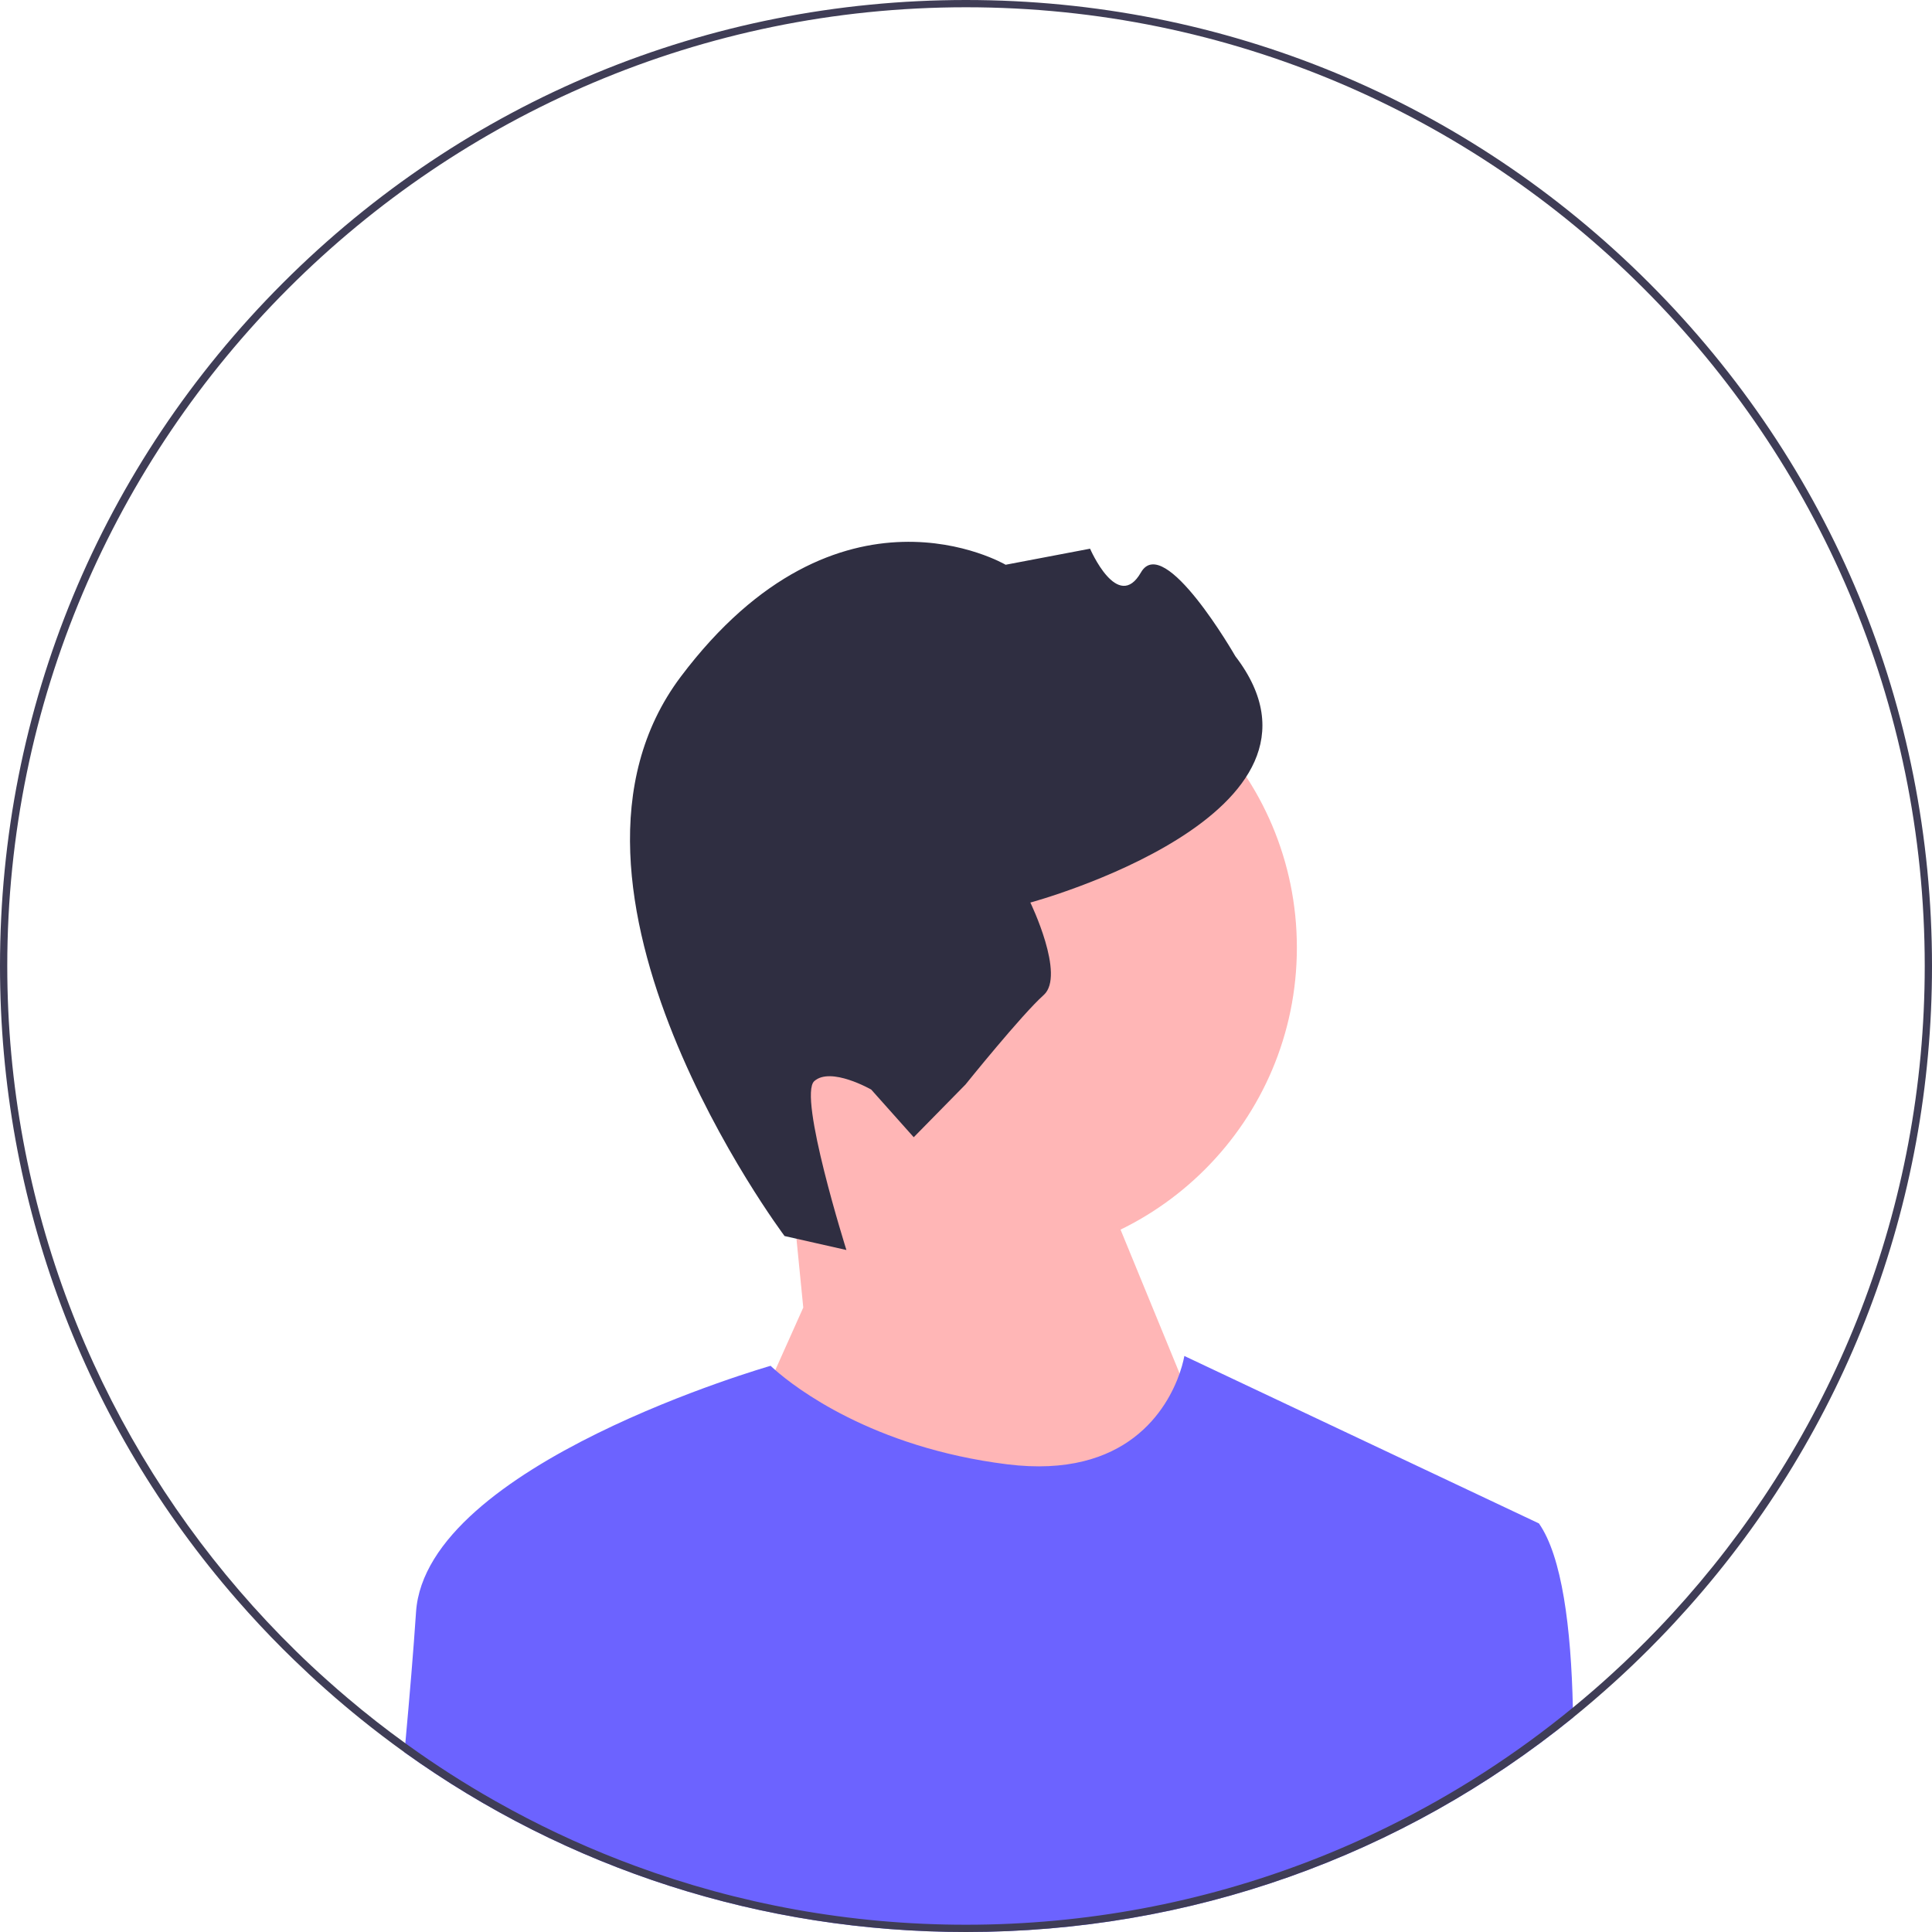
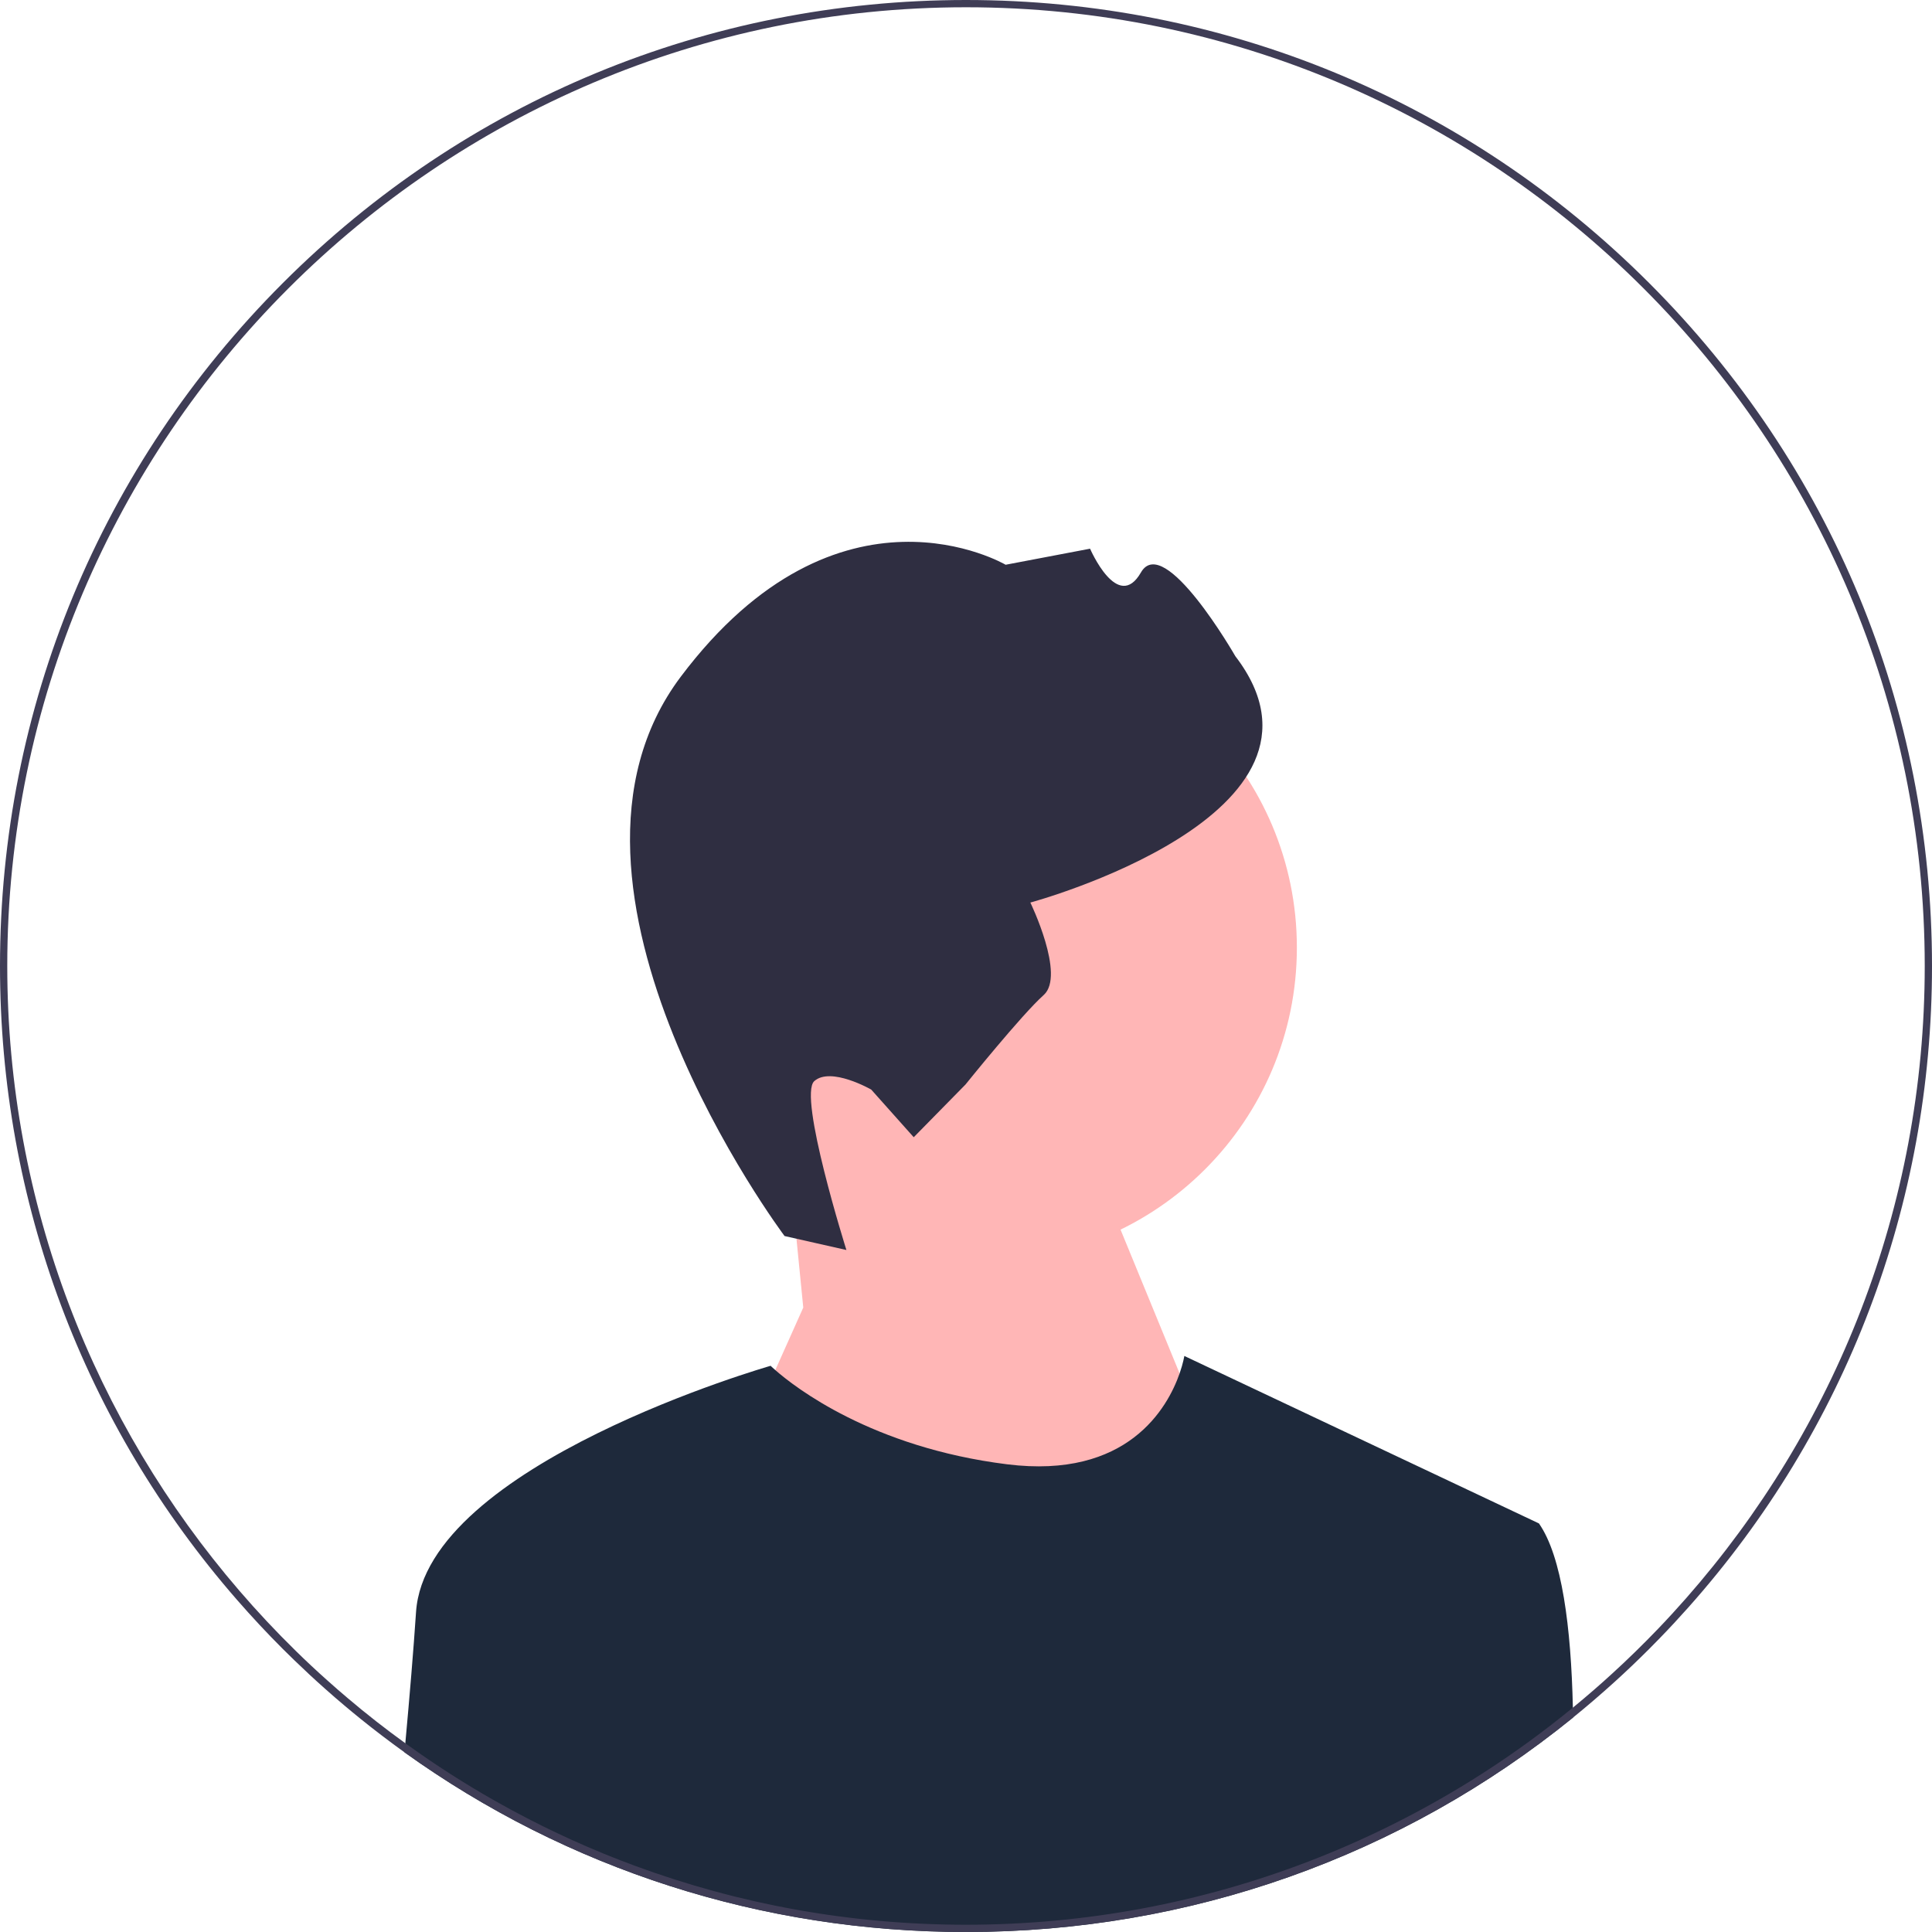
<svg xmlns="http://www.w3.org/2000/svg" width="532" height="532" viewBox="0 0 532 532">
  <circle cx="270.76" cy="260.934" r="86.349" fill="#ffb6b6" />
  <polygon points="221.19 360.052 217.289 320.618 295.19 306.052 341.19 418.052 261.19 510.052 204.19 398.052 221.19 360.052" fill="#ffb6b6" />
  <path d="M216.037,340.357l17.031,3.848s-13.388-42.455-8.844-46.508c4.544-4.053,15.68,2.333,15.68,2.333l11.702,13.12,14.254-14.512s15.475-19.242,21.534-24.646-3.673-25.464-3.673-25.464c0,0,89.892-24.239,56.443-67.84,0,0-19.611-34.185-25.997-23.049-6.386,11.136-14.002-6.55-14.002-6.55l-23.254,4.422s-45.894-27.06-89.453,30.83c-43.559,57.89,28.579,154.016,28.579,154.016h-0Z" fill="#2f2e41" />
-   <path d="M433.16,472.95c-47.19,38.26-105.57,59.05-167.16,59.05-56.24,0-109.81-17.34-154.62-49.48,.08-.84,.16-1.67,.23-2.5,1.19-13,2.25-25.64,2.95-36.12,2.71-40.69,97.64-67.81,97.64-67.81,0,0,.43,.43,1.29,1.18,5.24,4.6,26.51,21.28,63.81,25.94,33.26,4.16,44.21-15.57,47.52-25.02,1-2.88,1.3-4.81,1.3-4.81l97.64,46.11c6.37,9.1,8.86,28.7,9.35,50.73,.02,.91,.04,1.81,.05,2.73Z" fill="#6c63ff" />
+   <path d="M433.16,472.95c-47.19,38.26-105.57,59.05-167.16,59.05-56.24,0-109.81-17.34-154.62-49.48,.08-.84,.16-1.67,.23-2.5,1.19-13,2.25-25.64,2.95-36.12,2.71-40.69,97.64-67.81,97.64-67.81,0,0,.43,.43,1.29,1.18,5.24,4.6,26.51,21.28,63.81,25.94,33.26,4.16,44.21-15.57,47.52-25.02,1-2.88,1.3-4.81,1.3-4.81l97.64,46.11c6.37,9.1,8.86,28.7,9.35,50.73,.02,.91,.04,1.81,.05,2.73Z" fill="#1e293b" />
  <path d="M454.09,77.91C403.85,27.67,337.05,0,266,0S128.15,27.67,77.91,77.91C27.67,128.15,0,194.95,0,266c0,64.85,23.05,126.16,65.29,174.57,4.03,4.63,8.24,9.14,12.62,13.52,1.03,1.03,2.07,2.06,3.12,3.06,2.8,2.71,5.65,5.36,8.55,7.93,1.76,1.57,3.54,3.11,5.34,4.62,1.41,1.19,2.82,2.36,4.25,3.51,.03,.03,.05,.05,.08,.07,3.97,3.2,8.01,6.28,12.13,9.24,44.81,32.14,98.38,49.48,154.62,49.48,61.59,0,119.97-20.79,167.16-59.05,3.85-3.12,7.62-6.36,11.32-9.71,3.27-2.96,6.47-6.01,9.61-9.15,.99-.99,1.98-1.99,2.95-3,2.7-2.78,5.32-5.61,7.88-8.48,43.37-48.72,67.08-110.84,67.08-176.61,0-71.05-27.67-137.85-77.91-188.09Zm10.18,362.21c-2.5,2.84-5.06,5.64-7.68,8.37-4.08,4.25-8.29,8.37-12.64,12.34-1.65,1.52-3.32,3-5.01,4.47-1.92,1.67-3.86,3.31-5.83,4.92-15.53,12.75-32.54,23.75-50.73,32.71-7.19,3.55-14.56,6.78-22.1,9.67-29.29,11.24-61.08,17.4-94.28,17.4-32.04,0-62.76-5.74-91.19-16.24-11.67-4.3-22.95-9.41-33.78-15.26-1.59-.86-3.17-1.73-4.74-2.62-8.26-4.68-16.25-9.79-23.92-15.31-.25-.18-.51-.37-.76-.55-5.46-3.94-10.77-8.09-15.9-12.45-1.88-1.59-3.74-3.2-5.57-4.85-2.98-2.65-5.9-5.38-8.75-8.18-5.4-5.29-10.56-10.8-15.49-16.53C26.09,391.77,2,331.65,2,266,2,120.43,120.43,2,266,2s264,118.43,264,264c0,66.66-24.83,127.62-65.73,174.12Z" fill="#3f3d56" />
</svg>
